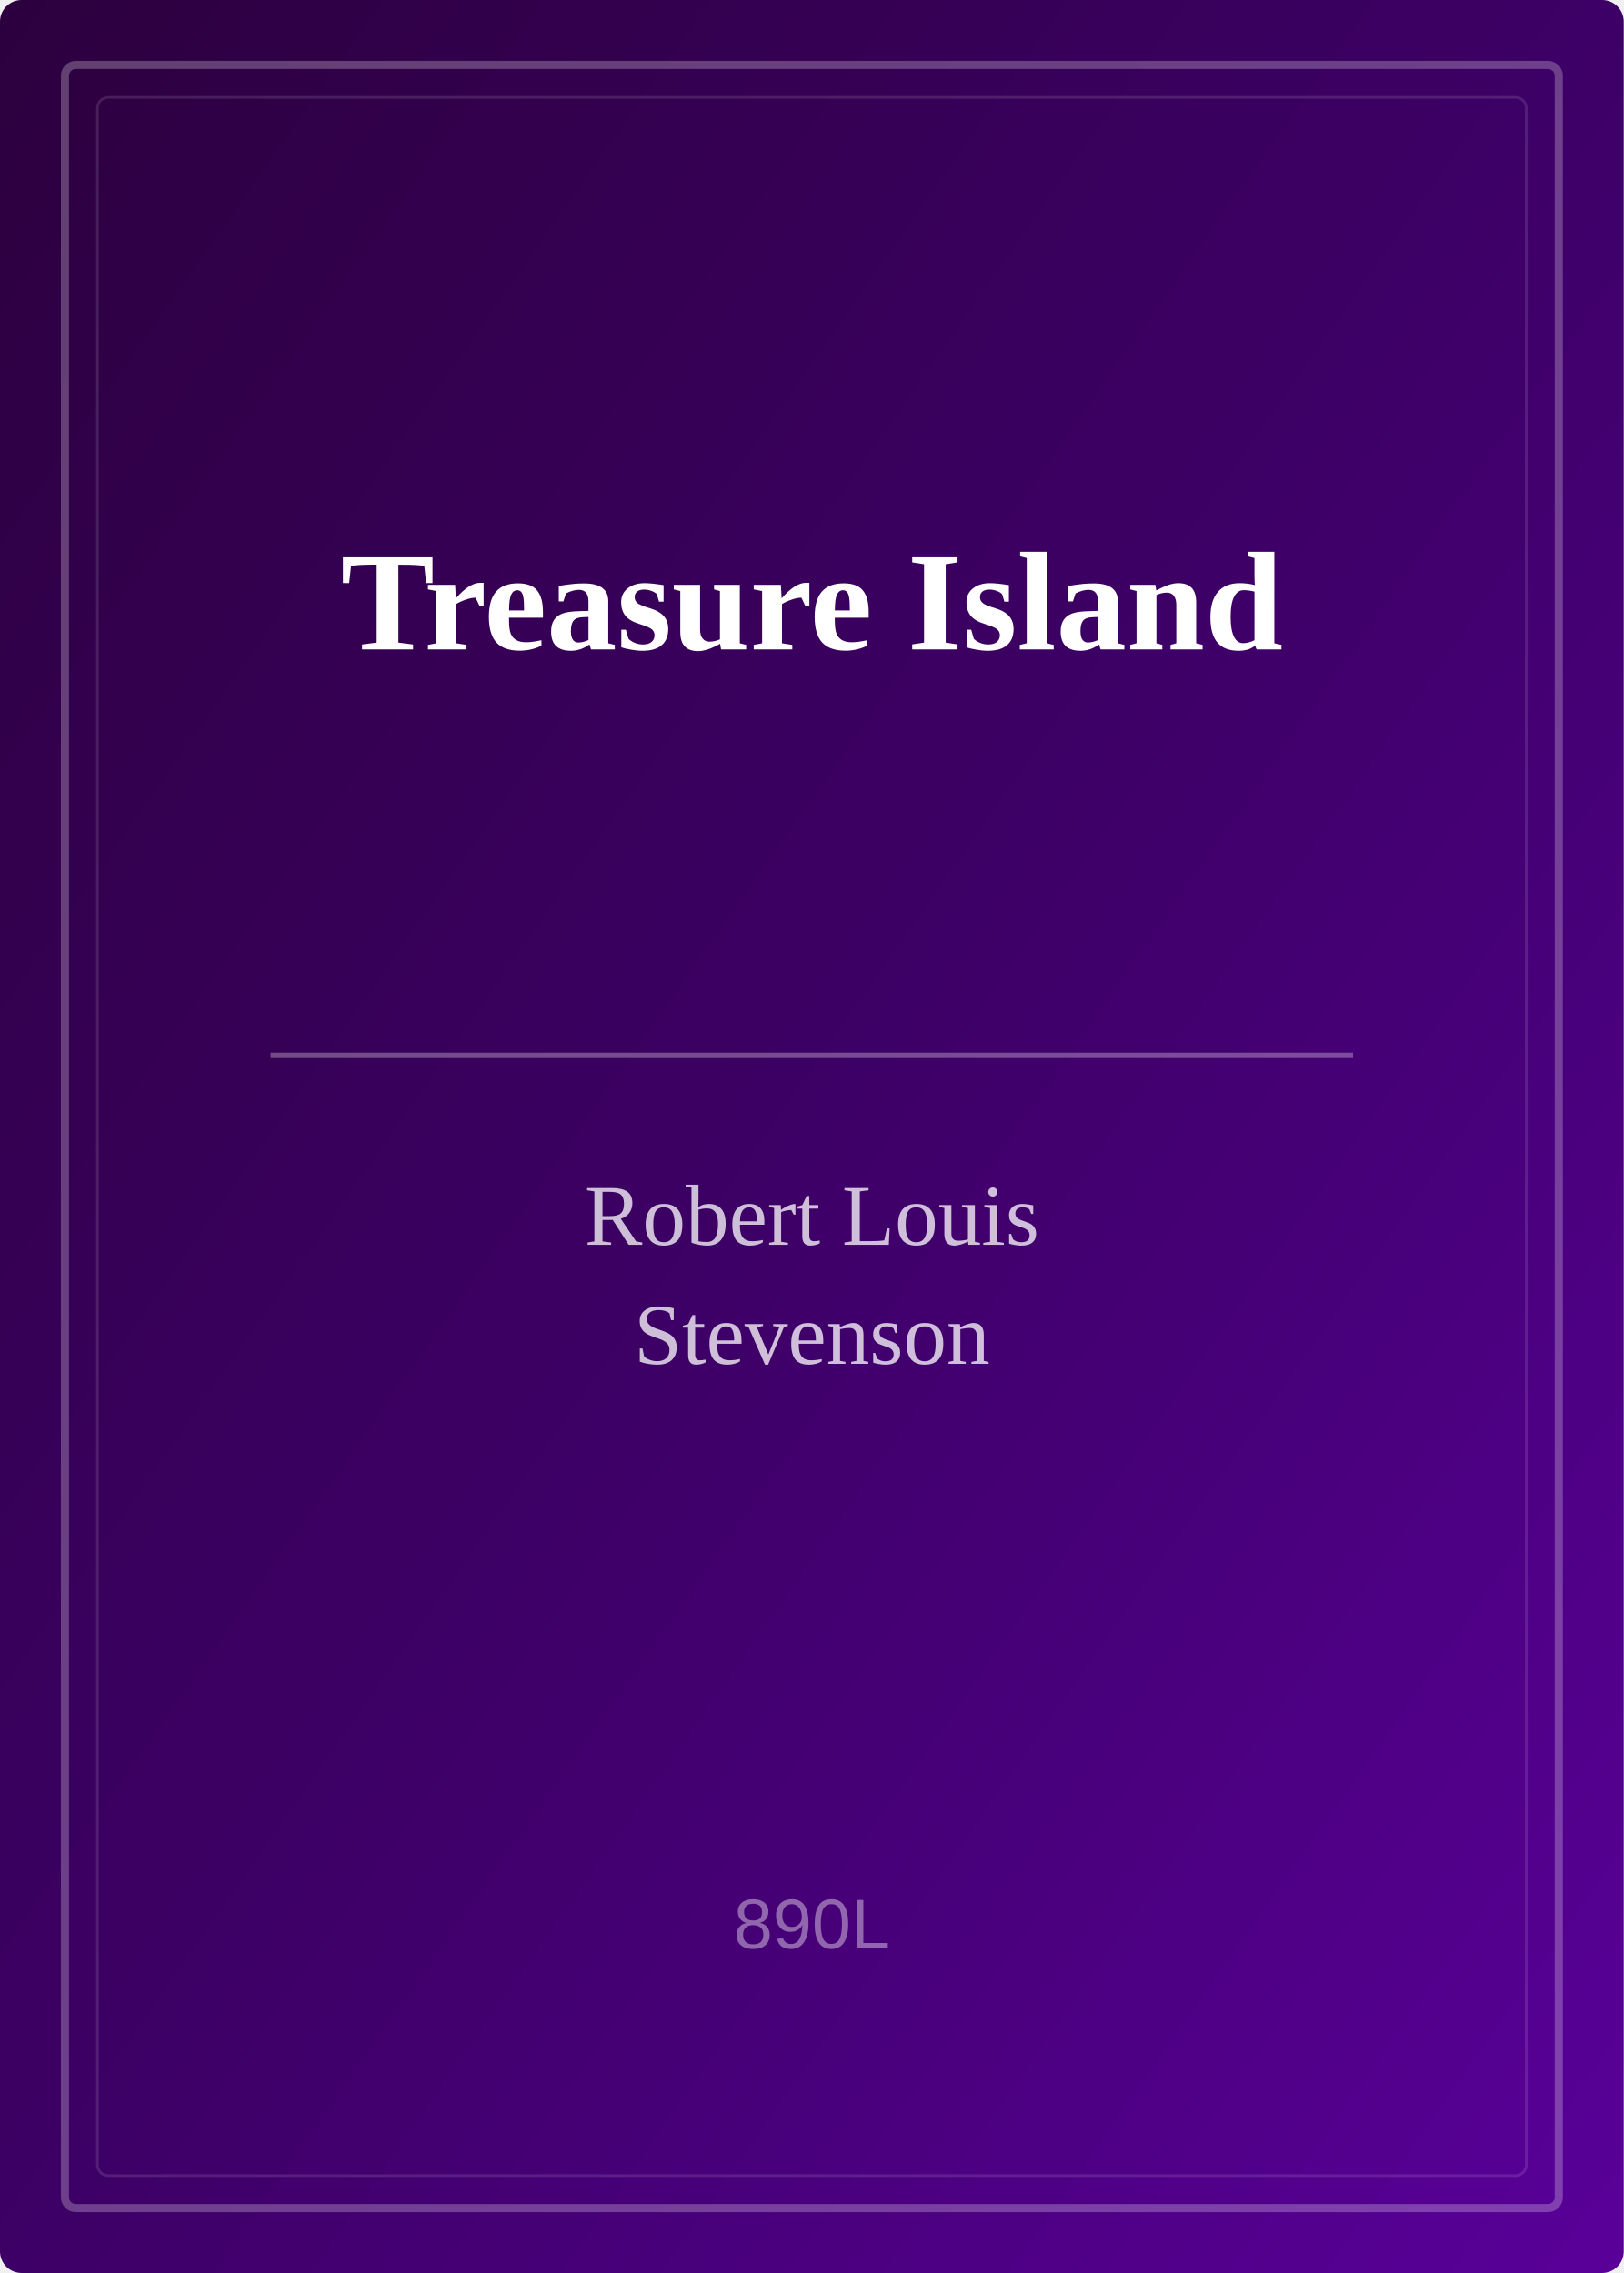
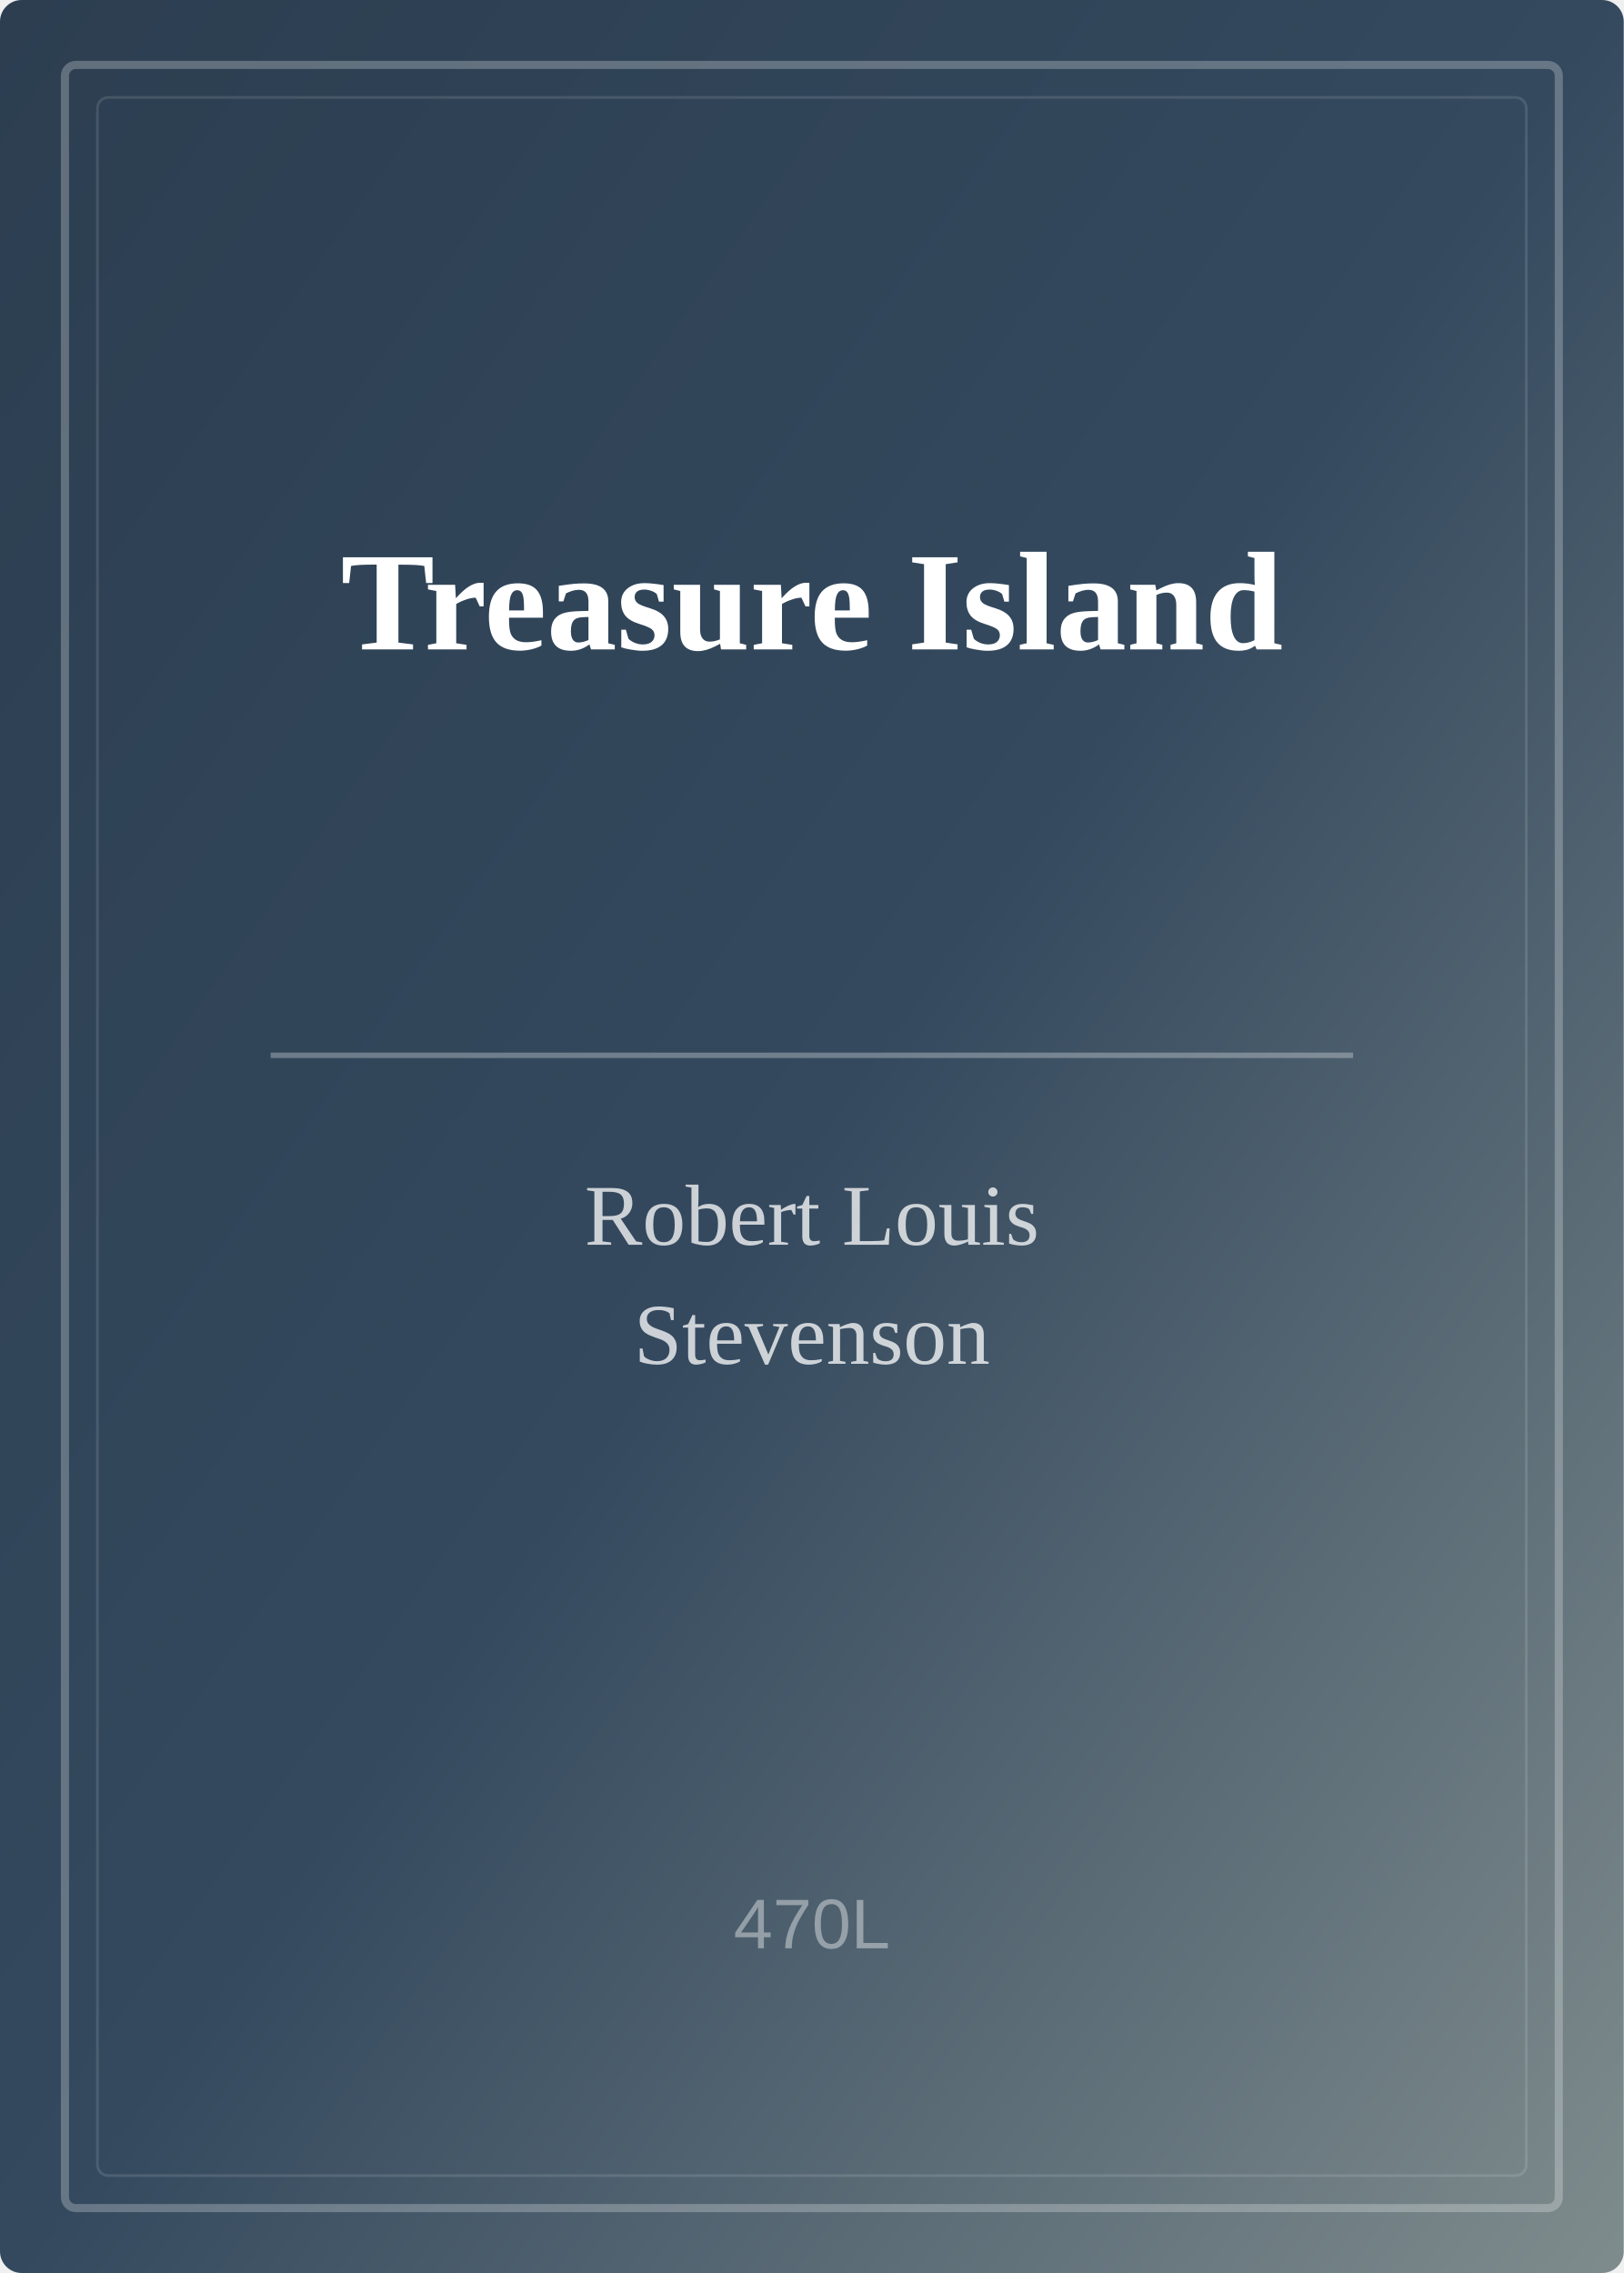
<svg xmlns="http://www.w3.org/2000/svg" width="300" height="420" viewBox="0 0 300 420">
  <defs>
    <linearGradient id="bg" x1="0%" y1="0%" x2="100%" y2="100%">
-       <stop offset="0%" stop-color="#2c003e" />
-       <stop offset="50%" stop-color="#3d0066" />
-       <stop offset="100%" stop-color="#590099" />
+       <stop offset="0%" stop-color="#2c3e50" />
+       <stop offset="50%" stop-color="#34495e" />
+       <stop offset="100%" stop-color="#7f8c8d" />
    </linearGradient>
  </defs>
  <rect width="300" height="420" fill="url(#bg)" rx="4" />
  <rect x="12" y="12" width="276" height="396" fill="none" stroke="rgba(255,255,255,0.25)" stroke-width="1.5" rx="2" />
  <rect x="18" y="18" width="264" height="384" fill="none" stroke="rgba(255,255,255,0.12)" stroke-width="0.5" rx="2" />
  <line x1="50" y1="195" x2="250" y2="195" stroke="rgba(255,255,255,0.3)" stroke-width="1" />
  <text x="150" y="120" text-anchor="middle" fill="white" font-family="Georgia, 'Times New Roman', serif" font-size="26" font-weight="bold">Treasure Island</text>
  <text x="150" y="230" text-anchor="middle" fill="rgba(255,255,255,0.75)" font-family="Georgia, 'Times New Roman', serif" font-size="16">Robert Louis</text>
  <text x="150" y="252" text-anchor="middle" fill="rgba(255,255,255,0.75)" font-family="Georgia, 'Times New Roman', serif" font-size="16">Stevenson</text>
-   <text x="150" y="360" text-anchor="middle" fill="rgba(255,255,255,0.4)" font-family="Arial, sans-serif" font-size="13">890L</text>
+   <text x="150" y="360" text-anchor="middle" fill="rgba(255,255,255,0.4)" font-family="Arial, sans-serif" font-size="13">470L</text>
</svg>
